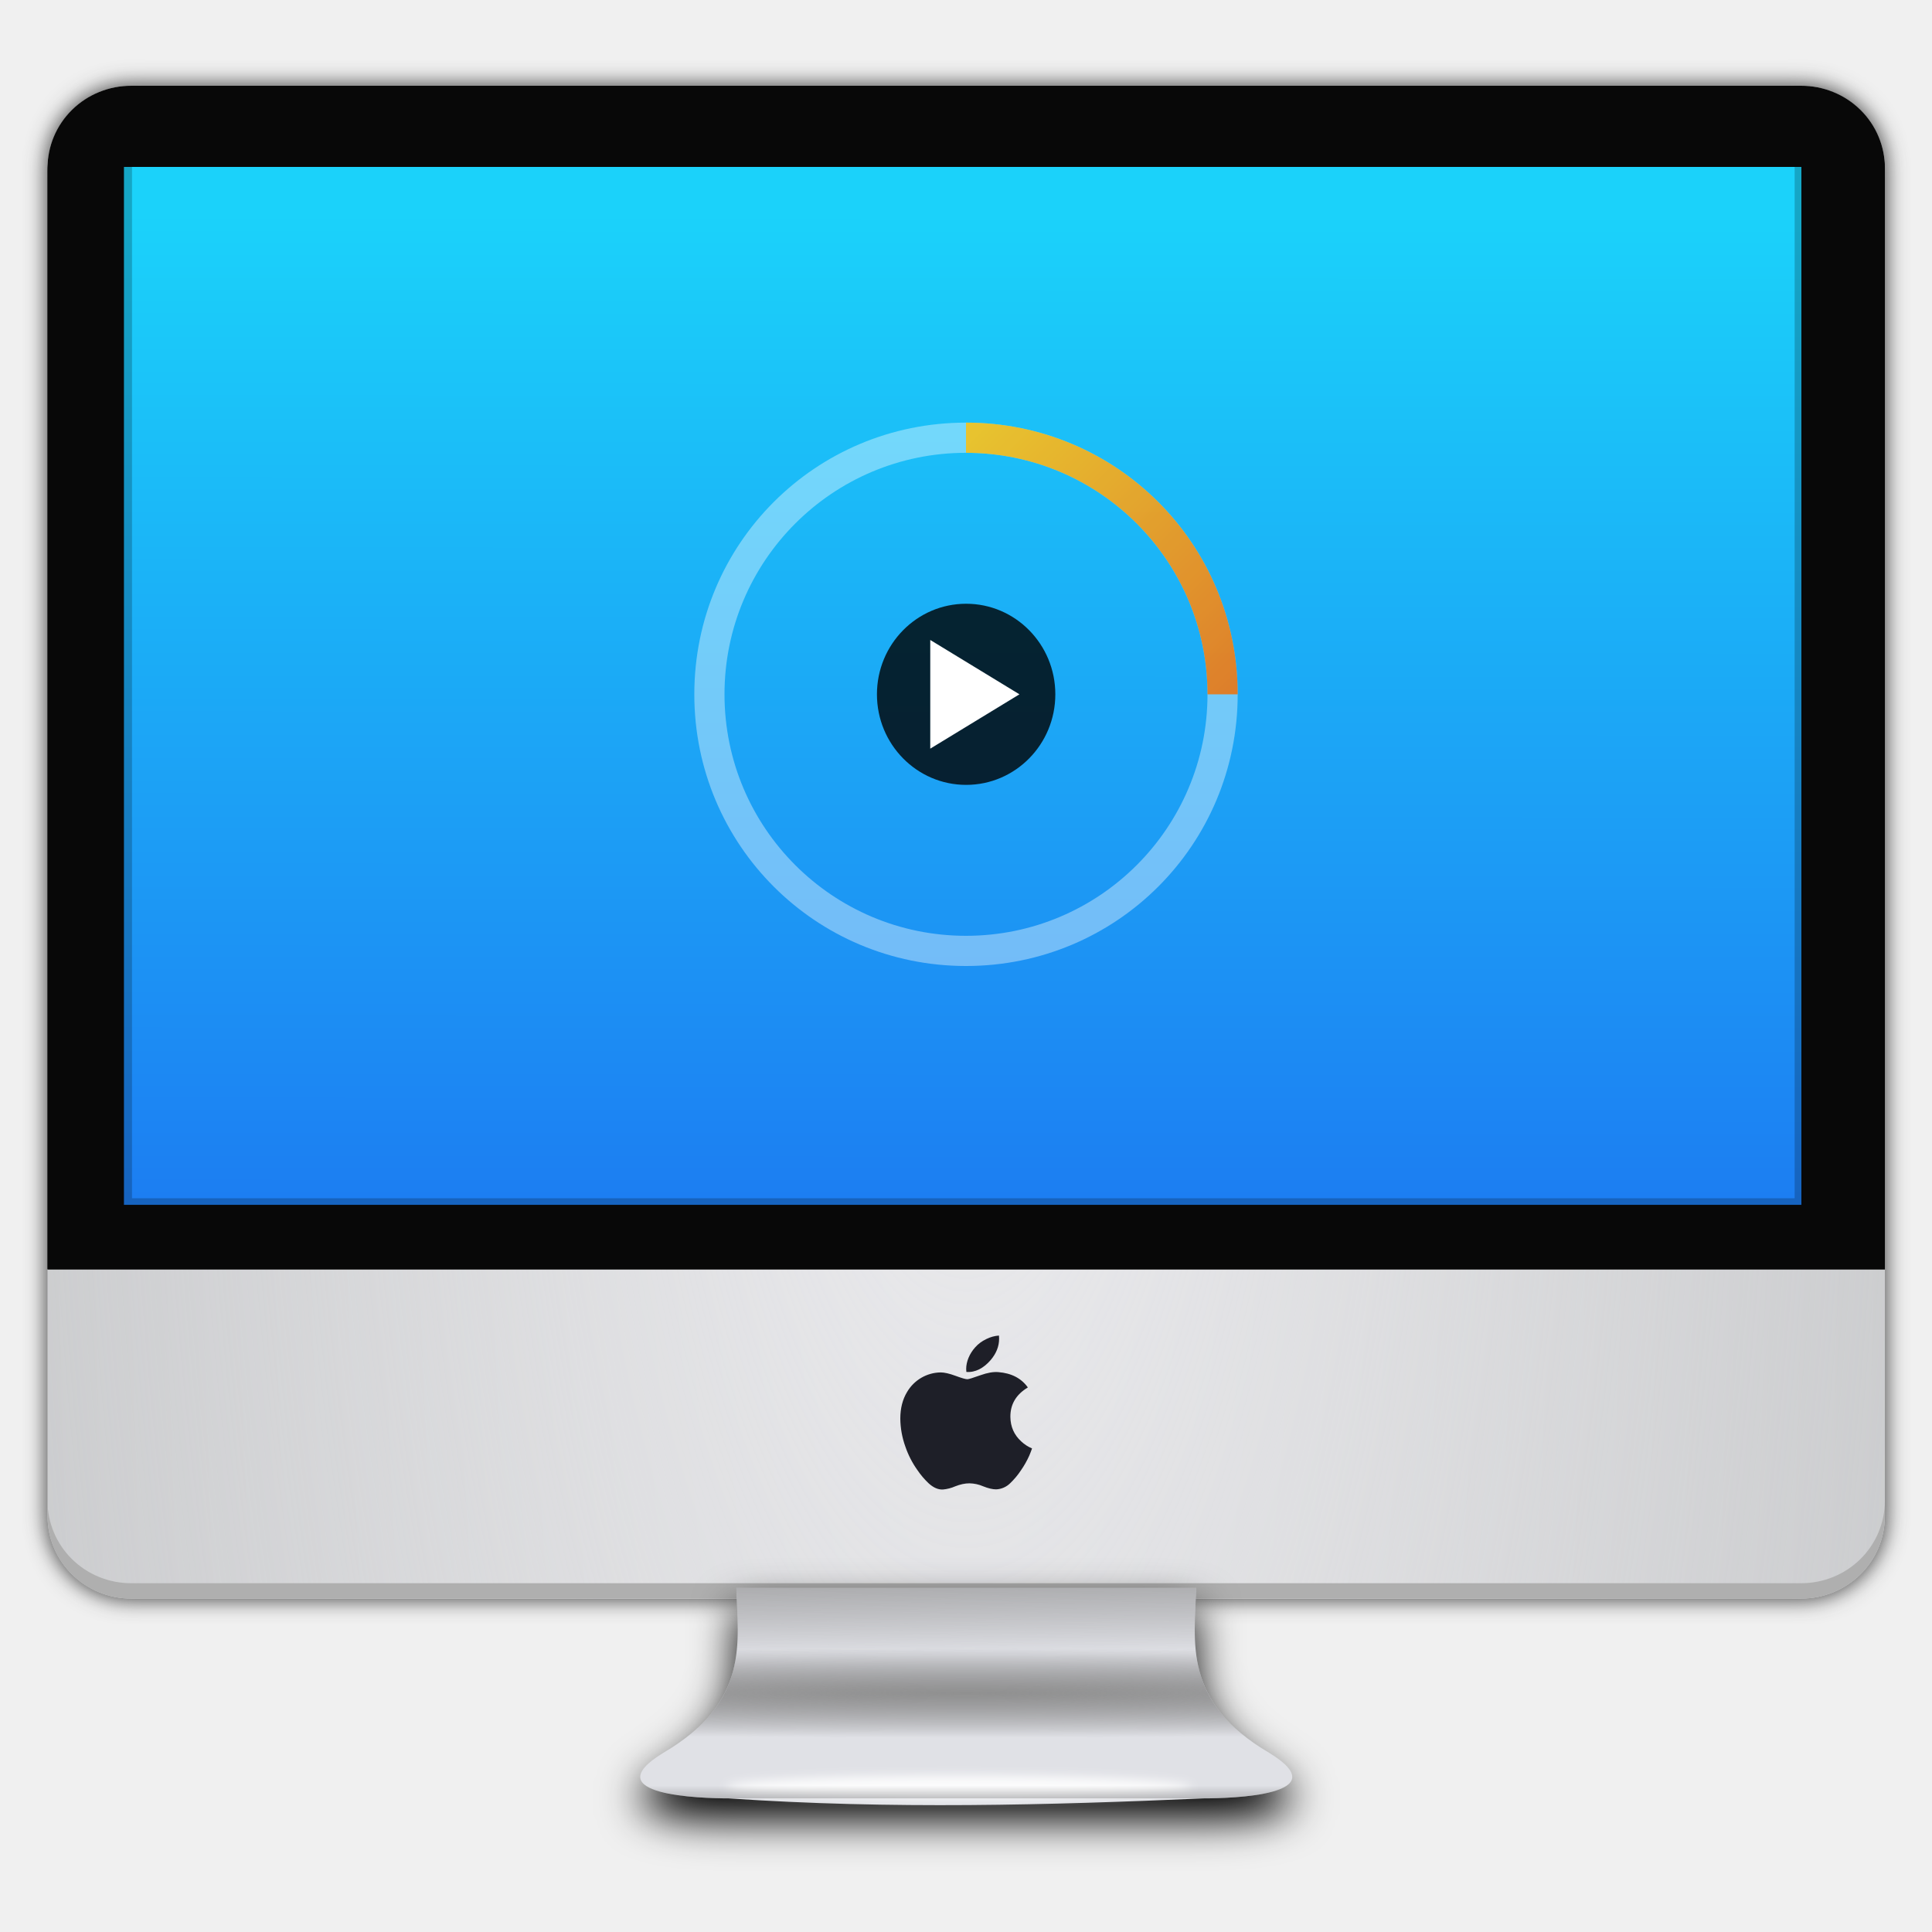
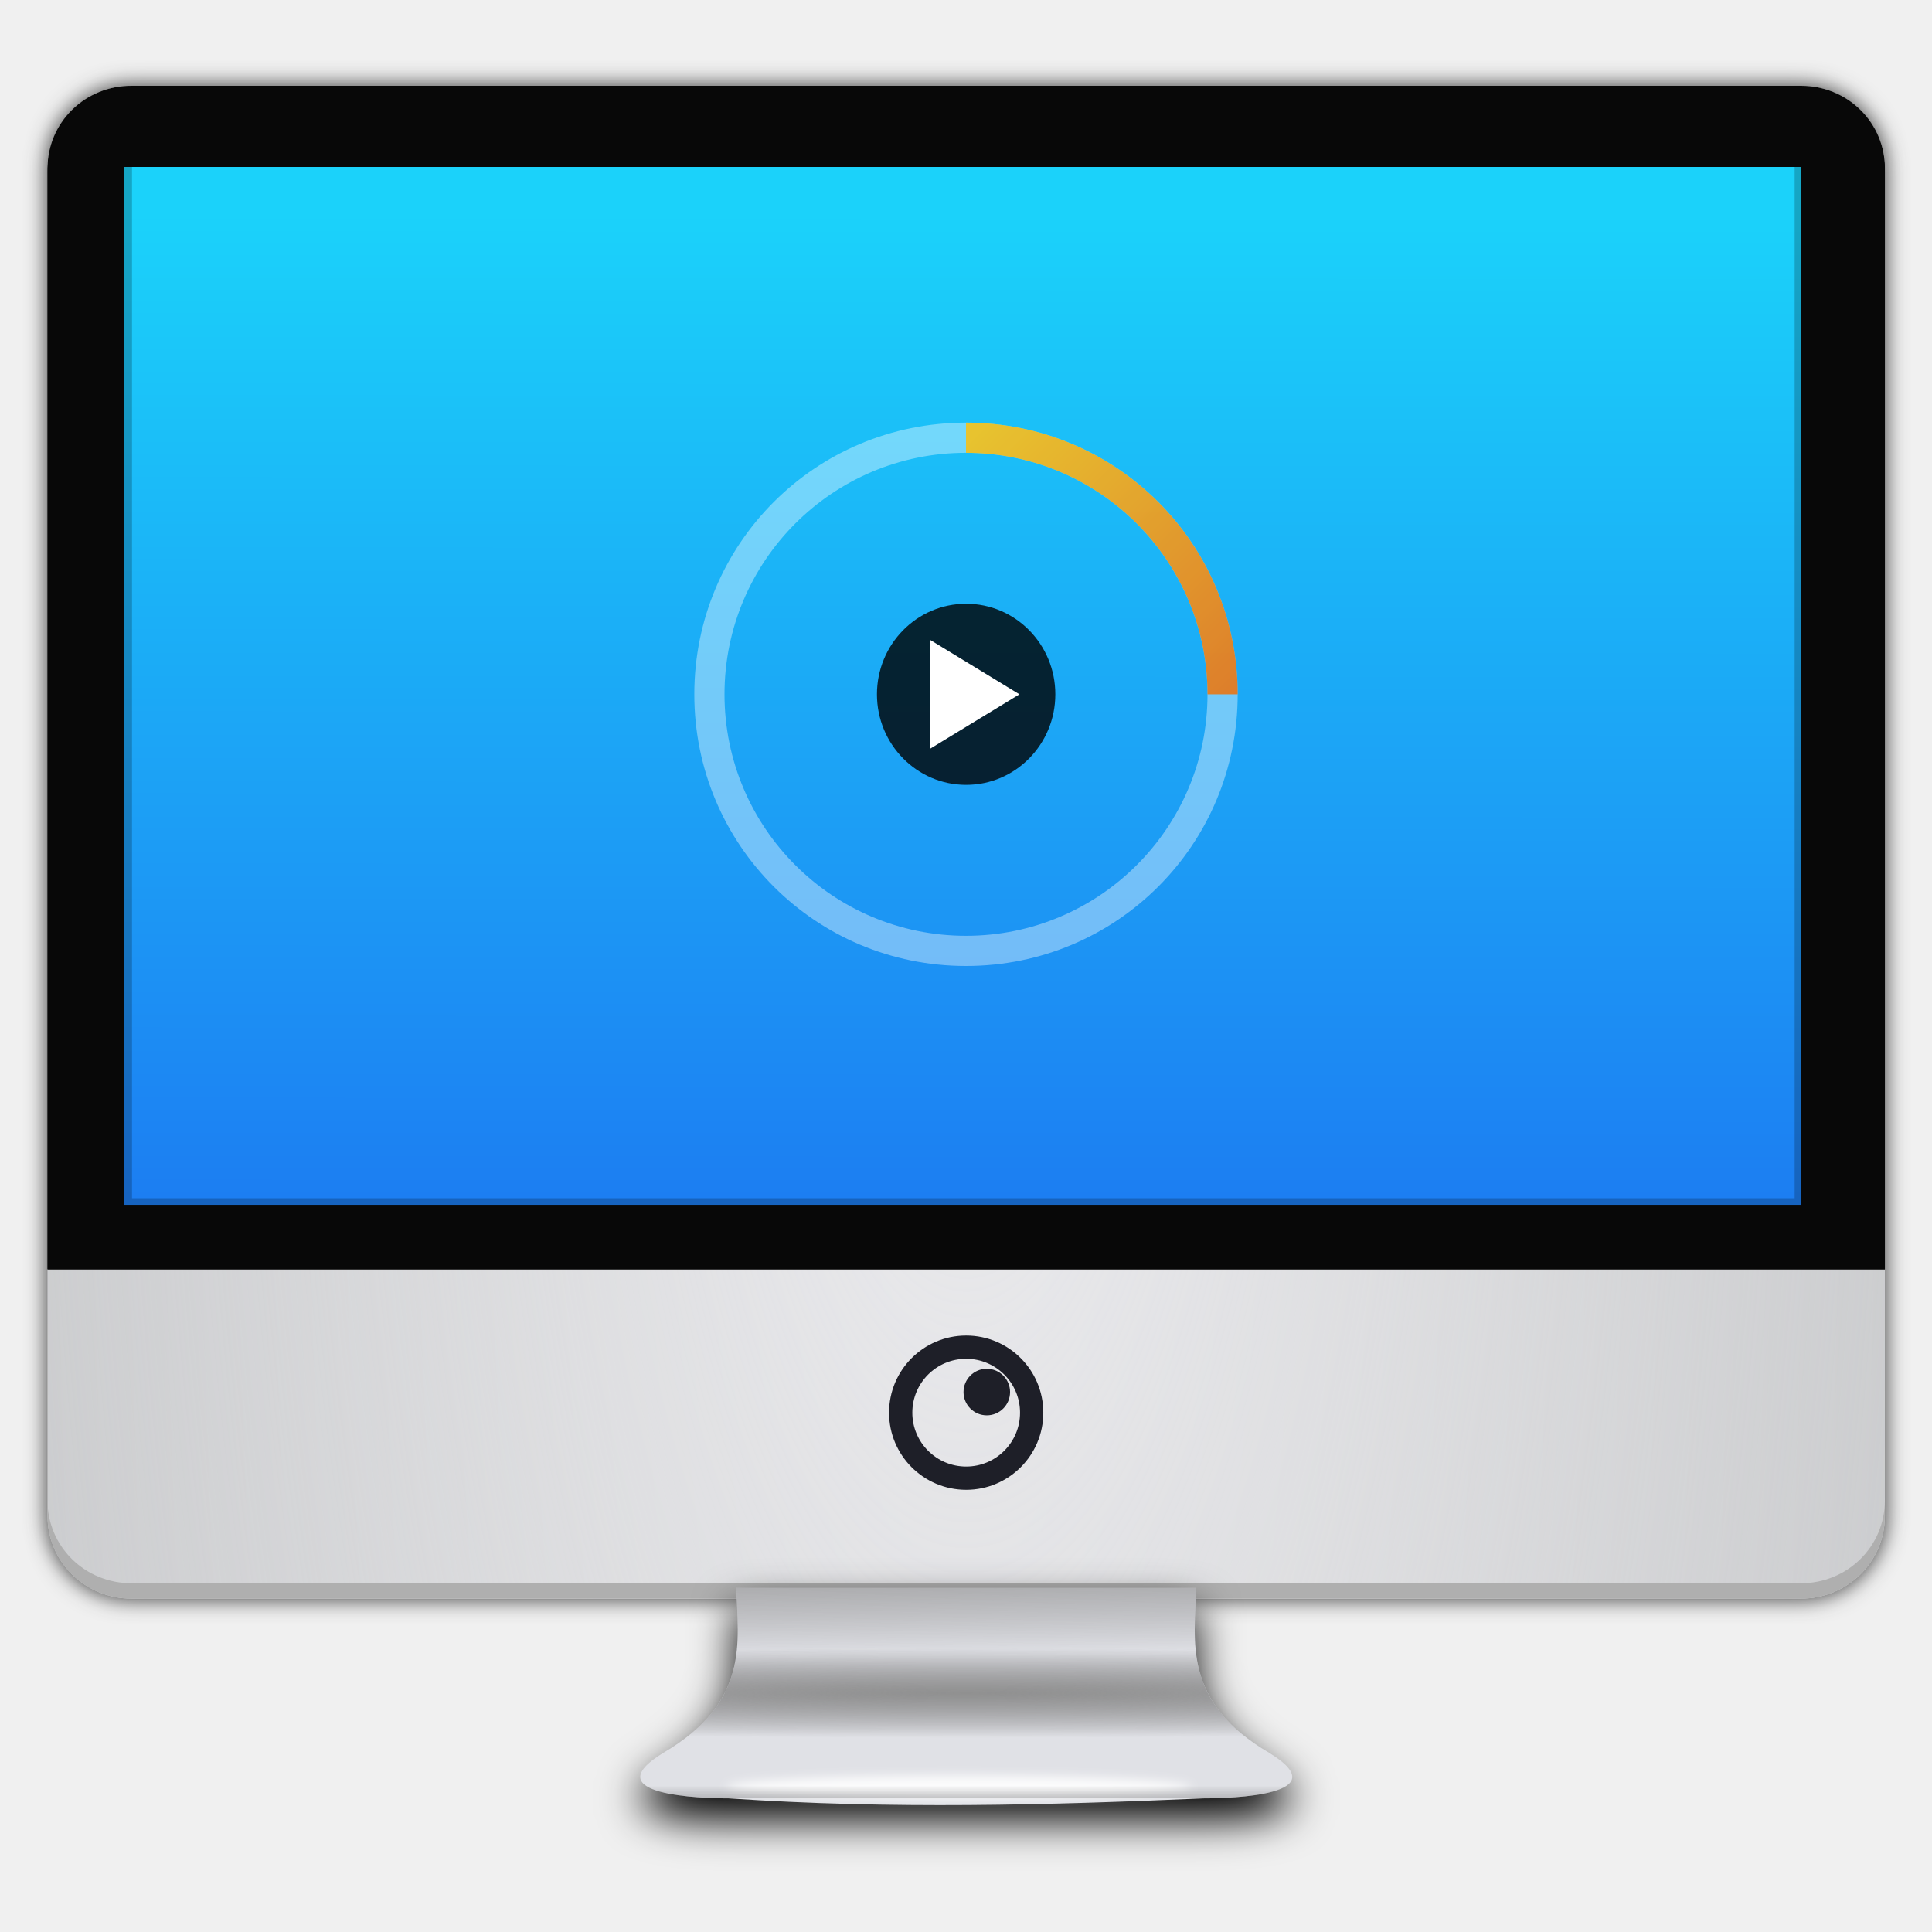
<svg xmlns="http://www.w3.org/2000/svg" xmlns:xlink="http://www.w3.org/1999/xlink" width="64" height="64">
  <defs>
    <linearGradient id="k" x1="33" x2="24" y1="21" y2="12" gradientTransform="translate(377.71 494.8)scale(1.2857)" gradientUnits="userSpaceOnUse">
      <stop offset="0" stop-color="#ee6406" />
      <stop offset="1" stop-color="#ffce0d" />
    </linearGradient>
    <linearGradient id="e" x1="23.844" x2="23.816" y1="17.574" y2="85.151" gradientUnits="userSpaceOnUse">
      <stop offset="0" stop-color="#1bd2fa" />
      <stop offset="1" stop-color="#1c7ef2" />
    </linearGradient>
    <linearGradient id="g" x1="174.79" x2="174.86" y1="109.47" y2="118.12" gradientUnits="userSpaceOnUse">
      <stop offset="0" stop-color="#909090" />
      <stop offset="1" stop-color="#727272" stop-opacity="0" />
    </linearGradient>
    <linearGradient id="a">
      <stop offset="0" stop-color="#909090" />
      <stop offset="1" stop-color="#636363" stop-opacity="0" />
    </linearGradient>
    <linearGradient xlink:href="#a" id="j" x1="183.06" x2="183.06" y1="129.42" y2="127.06" gradientUnits="userSpaceOnUse" />
    <radialGradient id="c" cx="199.22" cy="60.978" r="62.148" gradientTransform="matrix(1.0119 0 0 5.0958 -134.28 -251.23)" gradientUnits="userSpaceOnUse">
      <stop offset="0" stop-color="#e6e6e8" />
      <stop offset="1" stop-color="#cbccce" />
    </radialGradient>
    <radialGradient id="d" cx="199.22" cy="60.978" r="62.148" gradientTransform="matrix(1.3103 0 0 3.6151 -193.73 -160.94)" gradientUnits="userSpaceOnUse">
      <stop offset="0" stop-color="#ececef" />
      <stop offset="1" stop-color="#cbccce" stop-opacity="0" />
    </radialGradient>
    <radialGradient xlink:href="#a" id="h" cx="178.79" cy="120.7" r="22.055" gradientTransform="matrix(3.8591 0 0 .1388 -511.17 103.95)" gradientUnits="userSpaceOnUse" />
    <filter id="b" width="1.029" height="1.034" x="-.014" y="-.017" color-interpolation-filters="sRGB">
      <feGaussianBlur stdDeviation=".75" />
    </filter>
    <filter id="f" width="1.161" height="1.491" x="-.08" y="-.245" color-interpolation-filters="sRGB">
      <feGaussianBlur stdDeviation="1.479" />
    </filter>
    <filter id="i" width="1.082" height="2.008" x="-.041" y="-.504" color-interpolation-filters="sRGB">
      <feGaussianBlur stdDeviation=".328" />
    </filter>
  </defs>
  <g stroke-width="2.058" transform="matrix(.48966 0 0 .48209 -.95 -1.39)">
    <rect width="124.3" height="103.95" x="5.156" y="8.779" fill="#1a1a1a" filter="url(#b)" opacity=".887" rx="5.662" />
    <rect width="124.3" height="103.95" x="5.156" y="8.779" fill="url(#c)" rx="5.662" />
    <rect width="124.3" height="103.95" x="5.156" y="8.779" fill="url(#d)" rx="5.662" />
    <path fill="#080808" d="M10.818 8.778a5.65 5.65 0 0 0-5.662 5.662v75.664h124.3V14.44a5.65 5.65 0 0 0-5.662-5.662z" />
    <path fill="url(#e)" d="M10.318 12.353h113.49v73.329H10.318z" />
    <path fill="#afafaf" d="M5.156 106.01v1.057a5.65 5.65 0 0 0 5.662 5.662h112.97a5.65 5.65 0 0 0 5.662-5.662v-1.057a5.65 5.65 0 0 1-5.662 5.662H10.818a5.65 5.65 0 0 1-5.662-5.662" />
    <g transform="translate(-111.48 -1.474)">
      <path d="M194.34 114.95c-.088 3.7-.946 7.822 4.95 11.334 4.707 2.926-2.61 3.127-4.429 3.127h-32.145c-1.818 0-9.136-.201-4.43-3.127 5.898-3.513 5.04-7.635 4.951-11.334z" filter="url(#f)" />
      <path fill="#e0e1e6" d="M194.34 113.47c-.088 3.7-.946 7.822 4.95 11.334 4.707 2.926-2.61 3.127-4.429 3.127-10.492.462-21.162.762-32.145 0-1.818 0-9.136-.201-4.43-3.127 5.898-3.513 5.04-7.635 4.951-11.334z" />
      <path fill="url(#g)" d="M194.34 113.47c-.088 3.7-.946 7.822 4.95 11.334 4.707 2.926-2.61 3.127-4.429 3.127h-32.145c-1.818 0-9.136-.201-4.43-3.127 5.898-3.513 5.04-7.635 4.951-11.334z" />
      <path fill="url(#h)" d="M194.34 113.47c-.088 3.7-.946 7.822 4.95 11.334 4.707 2.926-2.61 3.127-4.429 3.127h-32.145c-1.818 0-9.136-.201-4.43-3.127 5.898-3.513 5.04-7.635 4.951-11.334z" />
      <ellipse cx="178.29" cy="127.15" fill="#fff" filter="url(#i)" opacity=".887" rx="15.764" ry=".782" />
      <path fill="url(#j)" d="M194.34 113.47c-.088 3.7-.946 7.822 4.95 11.334 4.707 2.926-2.61 3.127-4.429 3.127h-32.145c-1.818 0-9.136-.201-4.43-3.127 5.898-3.513 5.04-7.635 4.951-11.334z" />
    </g>
  </g>
-   <path fill="#1e1f28" d="M34.097 48.217a3 3 0 0 1-.279.493 2.5 2.5 0 0 1-.358.427.7.7 0 0 1-.462.2q-.177 0-.426-.1a1.2 1.2 0 0 0-.458-.1q-.22 0-.472.1a1.3 1.3 0 0 1-.407.105q-.237.01-.472-.205a2.6 2.6 0 0 1-.375-.442 3 3 0 0 1-.397-.776 2.8 2.8 0 0 1-.167-.925q0-.513.225-.884a1.31 1.31 0 0 1 1.11-.647q.188 0 .494.113.305.113.391.113.065 0 .434-.133.35-.124.59-.103.654.05.981.508-.584.35-.579.976.006.49.36.812.16.15.358.232a4 4 0 0 1-.091.236m-1-3.873q0 .383-.283.713c-.228.263-.503.414-.802.39a1 1 0 0 1-.006-.097c0-.244.108-.507.3-.72q.145-.165.367-.272a1.1 1.1 0 0 1 .419-.116 1 1 0 0 1 .005.102" />
+   <g fill="#1e1f28" transform="translate(28.482 43.273) scale(0.4405)">
+     <path d="M8 2.2A5.8 5.8 0 1 0 8 13.8 5.8 5.8 0 0 0 8 2.2zm0 1.75a4.05 4.05 0 1 1 0 8.1 4.05 4.05 0 0 1 0-8.1z" />
+     <circle cx="9.55" cy="6.45" r="1.75" />
+   </g>
  <path fill-opacity=".212" d="M4.102 4.565v35.351h55.572V4.565zm.271.245H59.45v34.884H4.373z" />
  <path fill="#080808" d="M4.347 2.962c-1.536 0-2.772 1.218-2.772 2.73v36.356h60.864V5.692c0-1.513-1.236-2.73-2.772-2.73zM4.102 5.53h55.572v34.386H4.102z" />
  <path fill="#fff" fill-opacity=".453" d="M32 14c-4.986 0-9 4.014-9 9s4.014 9 9 9 9-4.014 9-9-4.014-9-9-9m0 1a8 8 0 0 1 8 8 8 8 0 0 1-8 8 8 8 0 0 1-8-8 8 8 0 0 1 8-8" opacity=".85" />
  <path fill="url(#k)" d="M408.57 512.8v1a8 8 0 0 1 8 8h1c0-4.986-4.014-9-9-9" opacity=".85" transform="translate(-376.57 -498.8)" />
  <g transform="translate(-376.57 -500.8)">
    <rect width="5.909" height="6" x="405.62" y="520.8" opacity=".8" rx="2.954" ry="3" />
    <path fill="#fff" fill-rule="evenodd" d="m410.34 523.8-2.954-1.8v3.6z" />
  </g>
</svg>
